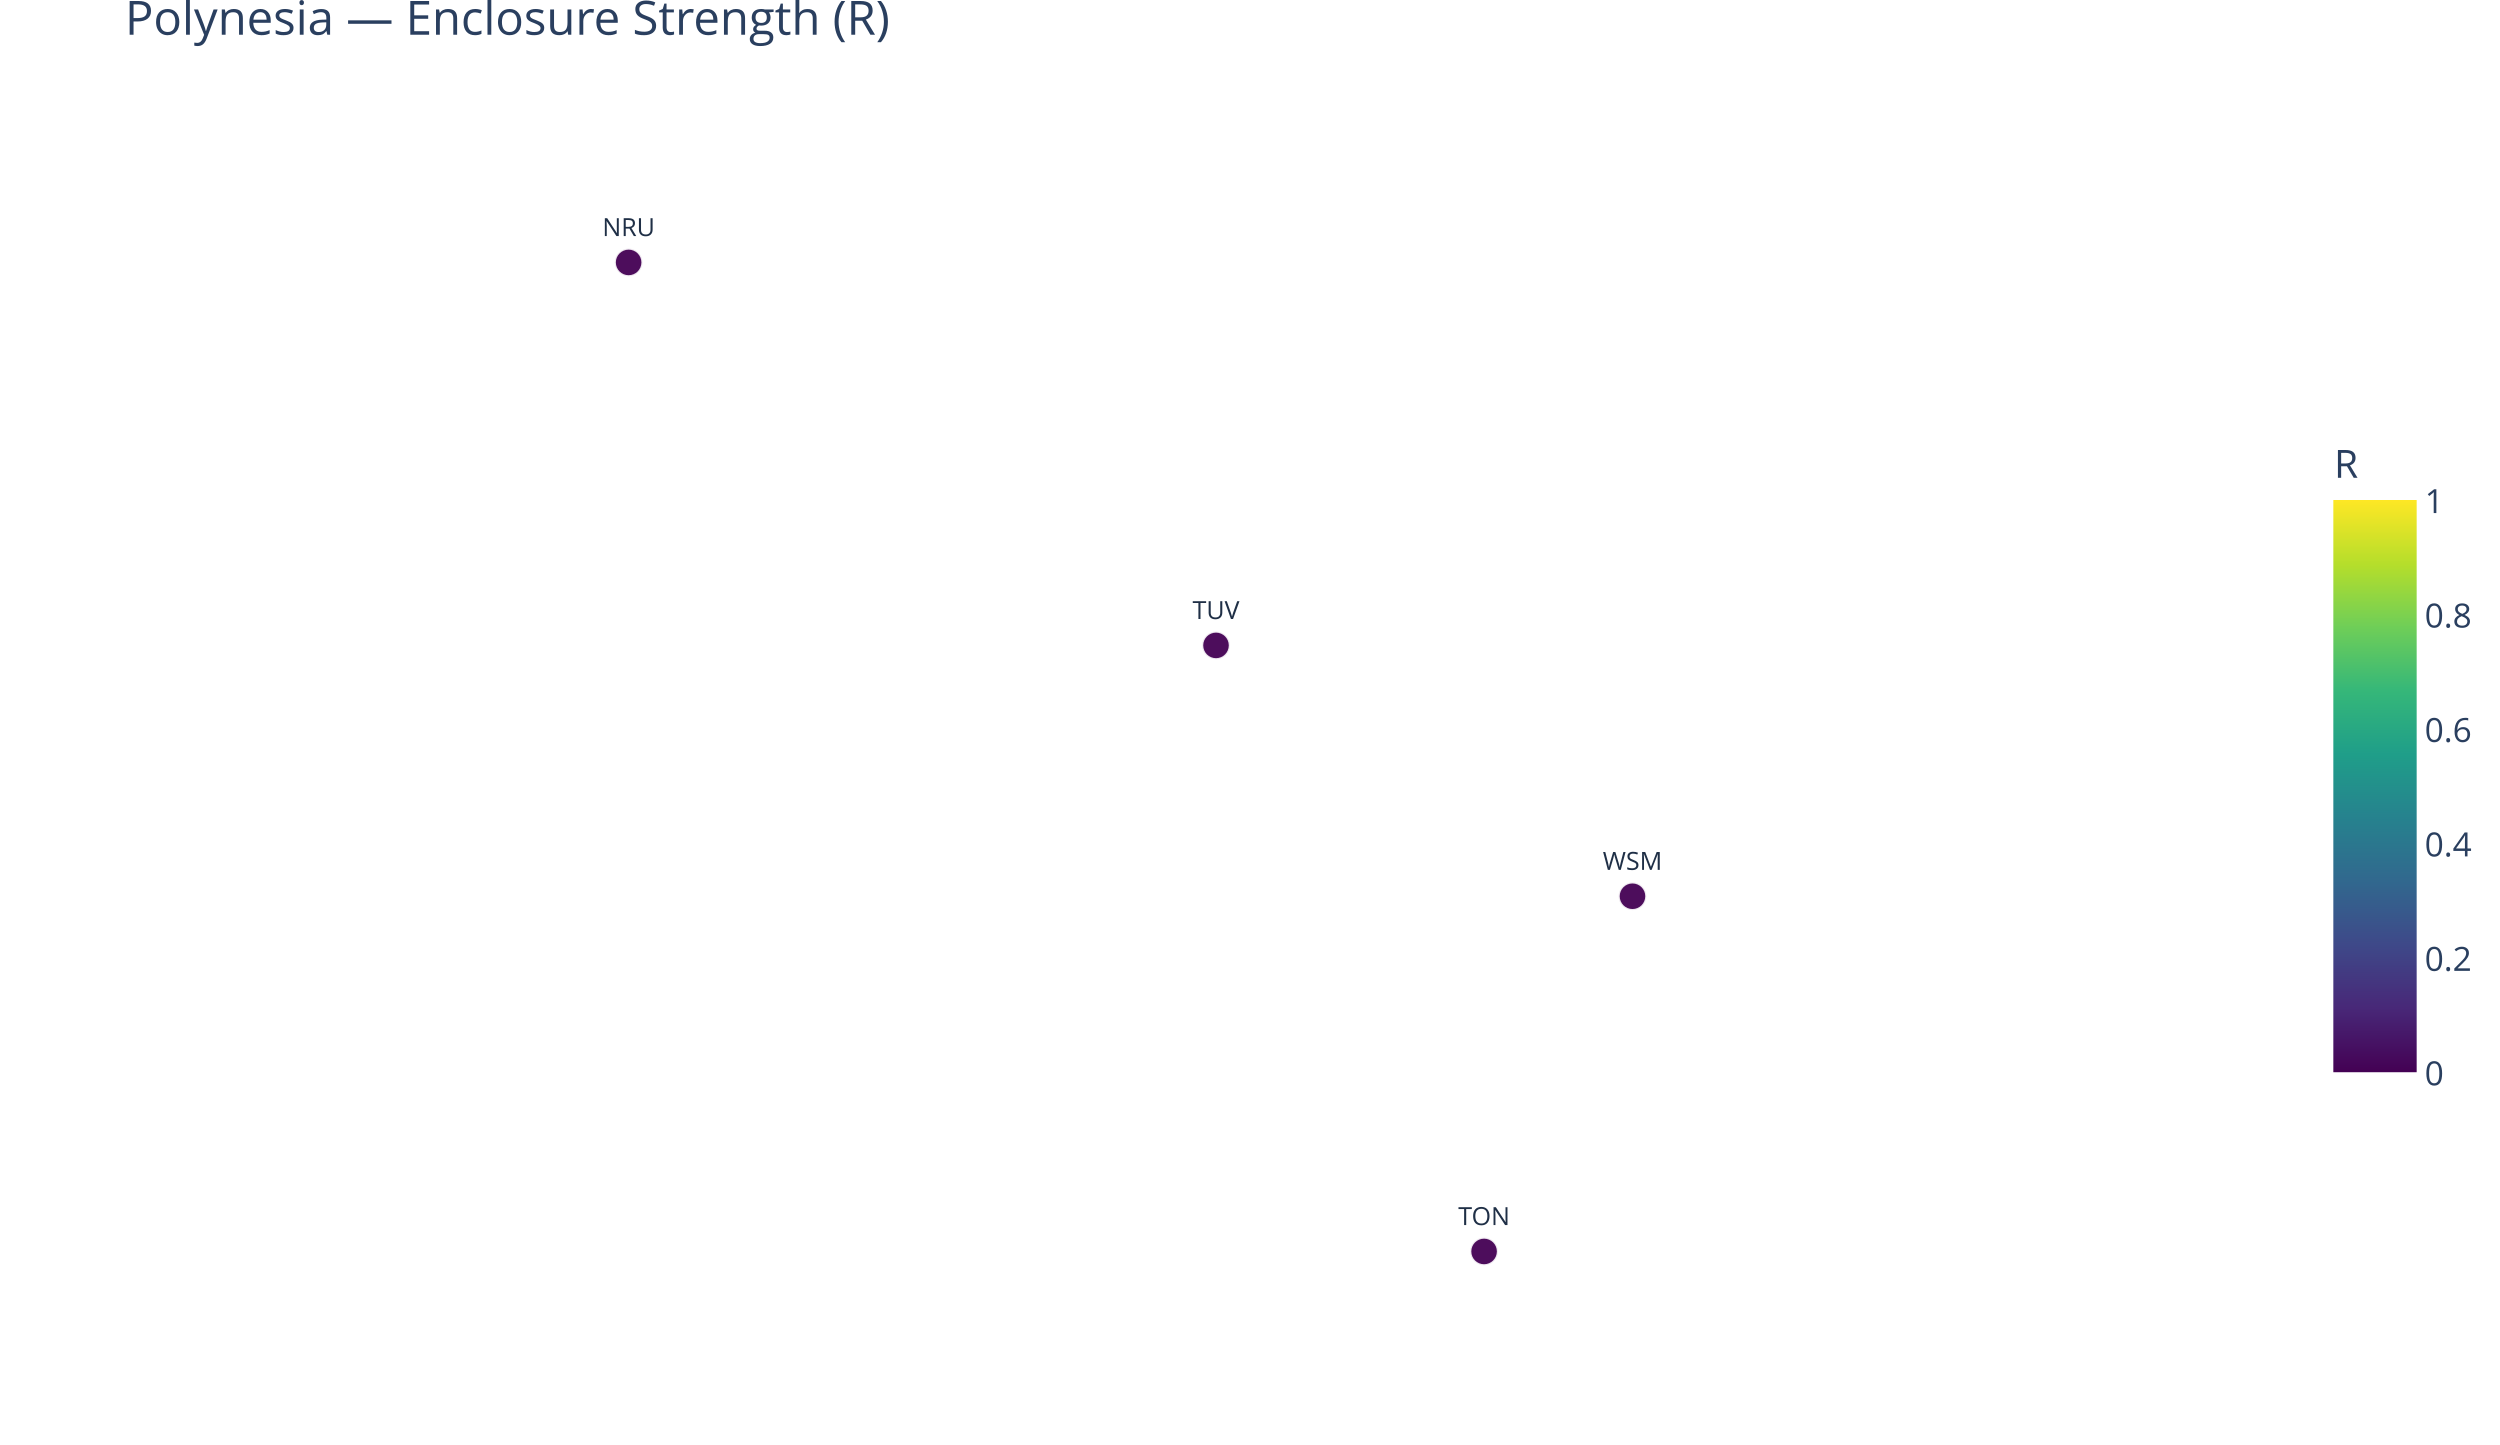
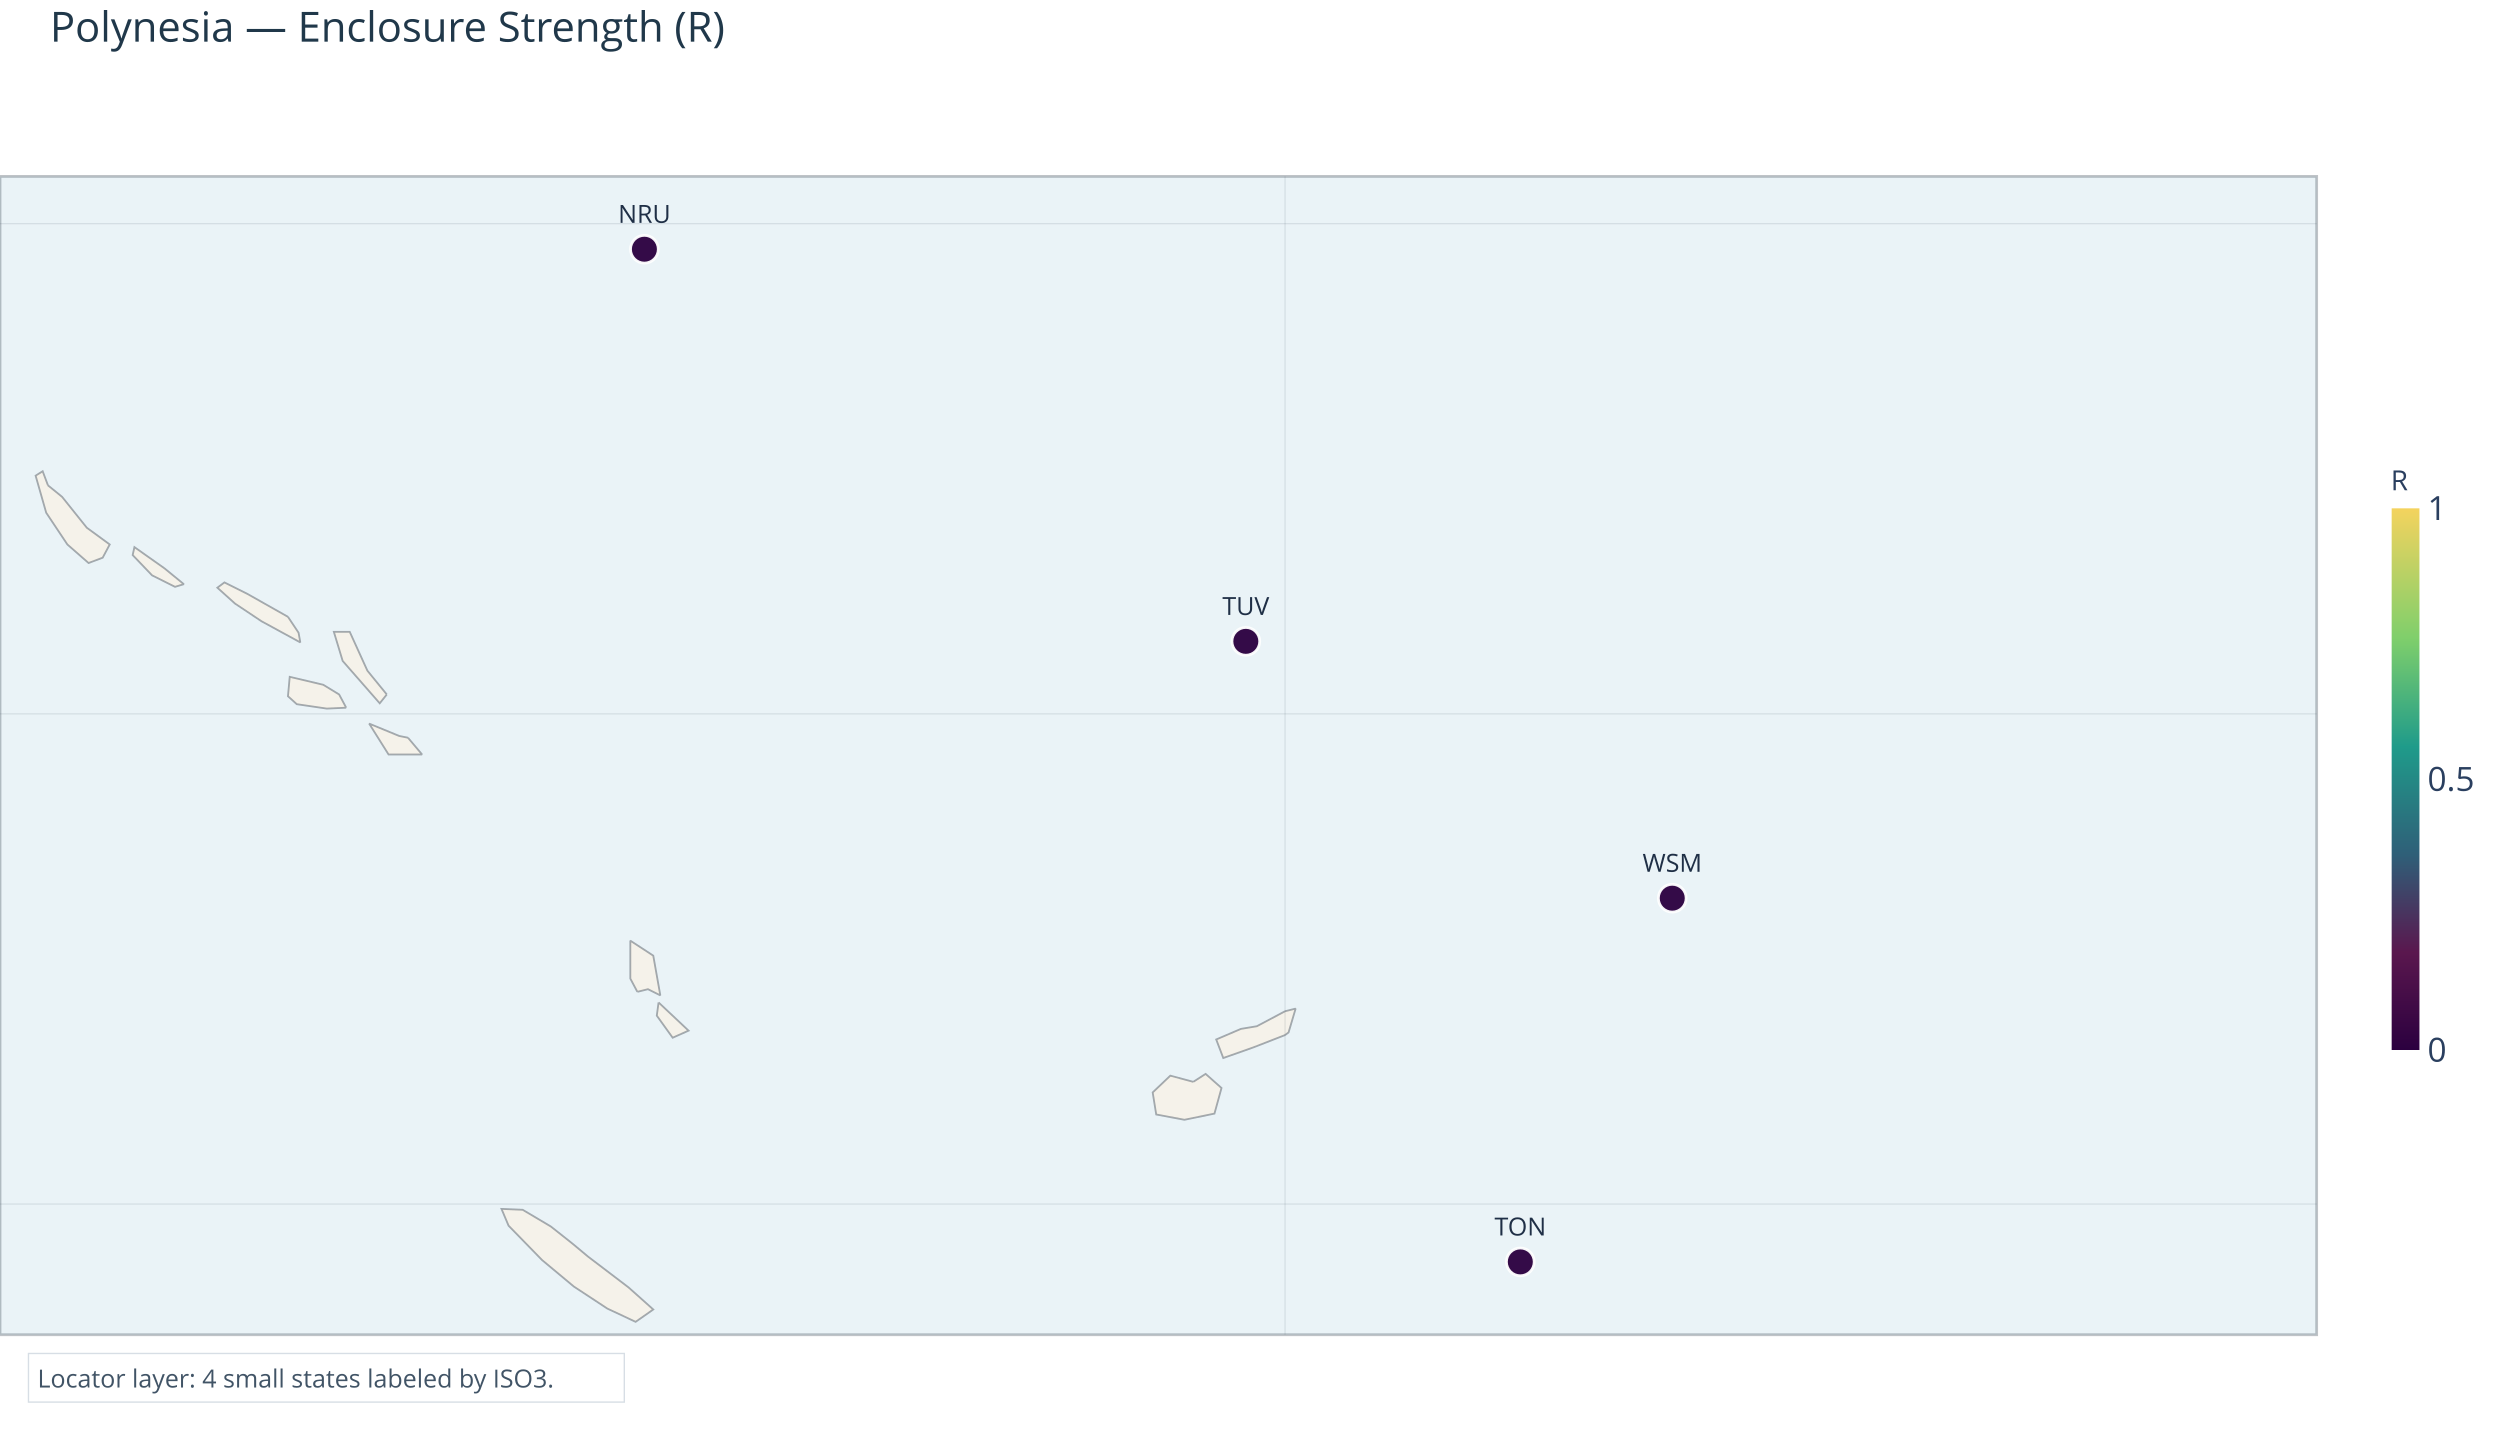
<svg xmlns="http://www.w3.org/2000/svg" class="main-svg" width="900" height="520" style="" viewBox="0 0 900 520">
  <rect x="0" y="0" width="900" height="520" style="fill: rgb(255, 255, 255); fill-opacity: 1;" />
-   <defs id="defs-a21acd">
+   <defs id="defs-724005">
    <g class="clips">
-       <clipPath id="clipa21acdgeo">
-         <rect x="0" y="69.002" width="814" height="406.996" />
+       <clipPath id="clip724005geo">
+         <rect x="-0.5" y="63.002" width="835" height="417.996" />
      </clipPath>
    </g>
    <g class="gradients">
-       <linearGradient x1="0" x2="0" y1="1" y2="0" id="ga21acd-cbcoloraxis">
-         <stop offset="0%" stop-color="rgb(68, 1, 84)" stop-opacity="1" />
-         <stop offset="11.111%" stop-color="rgb(72, 40, 120)" stop-opacity="1" />
-         <stop offset="22.222%" stop-color="rgb(62, 73, 137)" stop-opacity="1" />
-         <stop offset="33.333%" stop-color="rgb(49, 104, 142)" stop-opacity="1" />
-         <stop offset="44.444%" stop-color="rgb(38, 130, 142)" stop-opacity="1" />
-         <stop offset="55.556%" stop-color="rgb(31, 158, 137)" stop-opacity="1" />
-         <stop offset="66.667%" stop-color="rgb(53, 183, 121)" stop-opacity="1" />
-         <stop offset="77.778%" stop-color="rgb(110, 206, 88)" stop-opacity="1" />
-         <stop offset="88.889%" stop-color="rgb(181, 222, 43)" stop-opacity="1" />
-         <stop offset="100%" stop-color="rgb(253, 231, 37)" stop-opacity="1" />
+       <linearGradient x1="0" x2="0" y1="1" y2="0" id="g724005-cbcoloraxis">
+         <stop offset="0%" stop-color="rgb(43, 0, 63)" stop-opacity="1" />
+         <stop offset="18%" stop-color="rgb(90, 23, 78)" stop-opacity="1" />
+         <stop offset="36%" stop-color="rgb(47, 95, 120)" stop-opacity="1" />
+         <stop offset="56%" stop-color="rgb(31, 155, 138)" stop-opacity="1" />
+         <stop offset="76%" stop-color="rgb(127, 207, 107)" stop-opacity="1" />
+         <stop offset="100%" stop-color="rgb(244, 211, 94)" stop-opacity="1" />
      </linearGradient>
    </g>
    <g class="patterns" />
  </defs>
  <g class="bglayer" />
  <g class="layer-below">
    <g class="imagelayer" />
    <g class="shapelayer" />
  </g>
  <g class="cartesianlayer" />
  <g class="polarlayer" />
  <g class="smithlayer" />
  <g class="ternarylayer" />
  <g class="geolayer">
-     <g class="geo geo" clip-path="url(#clipa21acdgeo)">
+     <g class="geo geo" clip-path="url(#clip724005geo)">
      <g class="layer bg">
-         <rect x="0" y="69.002" width="814" height="406.996" style="pointer-events: all; fill: rgb(255, 255, 255); fill-opacity: 1;" />
+         <rect x="-0.5" y="63.002" width="835" height="417.996" style="pointer-events: all; fill: rgb(255, 255, 255); fill-opacity: 0;" />
+       </g>
+       <g class="layer ocean">
+         <path d="M-5.684341886080802e-14,63.502L834,63.502L834,480.498L-5.684341886080802e-14,480.498ZM229.457,357.062L233.269,356.109L237.716,358.332L235.175,344.038L226.916,338.638L226.916,352.297ZM237.081,360.873L236.446,365.638L242.163,373.58L247.881,371.038ZM429.578,389.462L421.319,387.239L414.966,393.274L416.237,401.215L426.401,403.121L437.202,400.898L439.743,391.686L434.025,386.603ZM211.669,452.357L205.951,447.592L198.327,441.557L188.163,435.522L180.539,435.204L183.08,441.239L195.151,453.628L206.586,463.157L218.657,471.099L228.822,475.863L235.175,471.416L226.281,463.475ZM146.868,265.578L143.691,264.943L132.891,260.495L139.879,271.613L151.95,271.613ZM17.266,174.729L15.36,169.647L12.819,171.235L16.631,184.577L24.254,196.012L31.878,202.683L36.96,200.777L39.501,196.012L31.242,189.977L22.348,178.859ZM59.196,204.589L48.396,196.965L47.76,199.824L54.749,207.13L63.008,211.259L66.184,210.306ZM103.667,222.06L89.055,213.801L80.796,209.671L78.255,211.577L84.608,217.295L94.138,223.648L108.114,231.271L107.479,227.777ZM139.244,250.013L132.256,241.436L125.903,227.46L120.185,227.46L123.362,237.942L136.703,253.189ZM124.632,254.778L122.091,250.013L116.373,246.519L104.302,243.66L103.667,250.648L106.844,253.507L117.644,255.095ZM462.614,372.627L463.884,371.674L466.426,363.097L462.614,364.05L452.449,369.45L446.731,370.403L437.837,374.215L440.378,380.886L451.178,377.074Z" style="stroke: none; fill: rgb(234, 243, 247); fill-opacity: 1;" />
+       </g>
+       <g class="layer land">
+         <path d="M211.669,452.357L226.281,463.475L235.175,471.416L228.822,475.863L218.657,471.099L206.586,463.157L195.151,453.628L183.08,441.239L180.539,435.204L188.163,435.522L198.327,441.557L205.951,447.592ZM429.578,389.462L434.025,386.603L439.743,391.686L437.202,400.898L426.401,403.121L416.237,401.215L414.966,393.274L421.319,387.239ZM462.614,372.627L451.178,377.074L440.378,380.886L437.837,374.215L446.731,370.403L452.449,369.45L462.614,364.05ZM462.614,364.05L466.426,363.097L463.884,371.674L462.614,372.627ZM237.081,360.873L247.881,371.038L242.163,373.58L236.446,365.638ZM229.457,357.062L226.916,352.297L226.916,338.638L235.175,344.038L237.716,358.332L233.269,356.109ZM146.868,265.578L151.95,271.613L139.879,271.613L132.891,260.495L143.691,264.943ZM124.632,254.778L117.644,255.095L106.844,253.507L103.667,250.648L104.302,243.66L116.373,246.519L122.091,250.013ZM139.244,250.013L136.703,253.189L123.362,237.942L120.185,227.46L125.903,227.46L132.256,241.436ZM103.667,222.06L107.479,227.777L108.114,231.271L94.138,223.648L84.608,217.295L78.255,211.577L80.796,209.671L89.055,213.801ZM59.196,204.589L66.184,210.306L63.008,211.259L54.749,207.13L47.76,199.824L48.396,196.965ZM17.266,174.729L22.348,178.859L31.242,189.977L39.501,196.012L36.96,200.777L31.878,202.683L24.254,196.012L16.631,184.577L12.819,171.235L15.36,169.647Z" style="stroke: none; fill: rgb(245, 242, 234); fill-opacity: 1;" />
+       </g>
+       <g class="layer countries">
+         <path d="M429.578,389.462L434.025,386.603L439.743,391.686L437.202,400.898L426.401,403.121L416.237,401.215L414.966,393.274L421.319,387.239ZM462.614,364.05L466.426,363.097L463.884,371.674L462.614,372.627L451.178,377.074L440.378,380.886L437.837,374.215L446.731,370.403L452.449,369.45L462.614,364.05ZM17.266,174.729L22.348,178.859L31.242,189.977L39.501,196.012L36.96,200.777L31.878,202.683L24.254,196.012L16.631,184.577L12.819,171.235L15.36,169.647ZM237.081,360.873L247.881,371.038L242.163,373.58L236.446,365.638ZM229.457,357.062L226.916,352.297L226.916,338.638L235.175,344.038L237.716,358.332L233.269,356.109ZM211.669,452.357L226.281,463.475L235.175,471.416L228.822,475.863L218.657,471.099L206.586,463.157L195.151,453.628L183.08,441.239L180.539,435.204L188.163,435.522L198.327,441.557L205.951,447.592ZM146.868,265.578L151.95,271.613L139.879,271.613L132.891,260.495L143.691,264.943ZM139.244,250.013L136.703,253.189L123.362,237.942L120.185,227.46L125.903,227.46L132.256,241.436ZM124.632,254.778L117.644,255.095L106.844,253.507L103.667,250.648L104.302,243.66L116.373,246.519L122.091,250.013ZM103.667,222.06L107.479,227.777L108.114,231.271L94.138,223.648L84.608,217.295L78.255,211.577L80.796,209.671L89.055,213.801ZM59.196,204.589L66.184,210.306L63.008,211.259L54.749,207.13L47.76,199.824L48.396,196.965Z" style="fill: none; stroke-miterlimit: 2; stroke: rgb(255, 255, 255); stroke-opacity: 0.62; stroke-width: 0.35px;" />
+       </g>
+       <g class="layer coastlines">
+         <path d="M237.081,360.873L247.881,371.038L242.163,373.58L236.446,365.638L237.081,360.873M229.457,357.062L226.916,352.297L226.916,338.638L235.175,344.038L237.716,358.332L233.269,356.109L229.457,357.062M211.669,452.357L226.281,463.475L235.175,471.416L228.822,475.863L218.657,471.099L206.586,463.157L195.151,453.628L183.08,441.239L180.539,435.204L188.163,435.522L198.327,441.557L205.951,447.592L211.669,452.357M146.868,265.578L151.95,271.613L139.879,271.613L132.891,260.495L143.691,264.943L146.868,265.578M139.244,250.013L136.703,253.189L123.362,237.942L120.185,227.46L125.903,227.46L132.256,241.436L139.244,250.013M124.632,254.778L117.644,255.095L106.844,253.507L103.667,250.648L104.302,243.66L116.373,246.519L122.091,250.013L124.632,254.778M103.667,222.06L107.479,227.777L108.114,231.271L94.138,223.648L84.608,217.295L78.255,211.577L80.796,209.671L89.055,213.801L103.667,222.06M59.196,204.589L66.184,210.306L63.008,211.259L54.749,207.13L47.76,199.824L48.396,196.965L59.196,204.589M17.266,174.729L22.348,178.859L31.242,189.977L39.501,196.012L36.96,200.777L31.878,202.683L24.254,196.012L16.631,184.577L12.819,171.235L15.36,169.647L17.266,174.729M462.614,364.05L466.426,363.097L463.884,371.674L462.614,372.627M462.614,372.627L451.178,377.074L440.378,380.886L437.837,374.215L446.731,370.403L452.449,369.45L462.614,364.05M429.578,389.462L434.025,386.603L439.743,391.686L437.202,400.898L426.401,403.121L416.237,401.215L414.966,393.274L421.319,387.239L429.578,389.462" style="fill: none; stroke-miterlimit: 2; stroke: rgb(43, 55, 68); stroke-opacity: 0.42; stroke-width: 0.65px;" />
+       </g>
+       <g class="layer lataxis">
+         <path d="M462.614,433.457L506.728,433.457L550.842,433.457L594.956,433.457L639.069,433.457L683.183,433.457L727.297,433.457L771.411,433.457L815.525,433.457L834,433.457M-5.684341886080802e-14,433.457L21.475,433.457L65.589,433.457L109.703,433.457L153.816,433.457L197.93,433.457L242.044,433.457L286.158,433.457L330.272,433.457L374.386,433.457L418.5,433.457L462.614,433.457M462.614,257.001L506.728,257.001L550.842,257.001L594.956,257.001L639.069,257.001L683.183,257.001L727.297,257.001L771.411,257.001L815.525,257.001L834,257.001M-5.684341886080802e-14,257.001L21.475,257.001L65.589,257.001L109.703,257.001L153.816,257.001L197.93,257.001L242.044,257.001L286.158,257.001L330.272,257.001L374.386,257.001L418.5,257.001L462.614,257.001M462.614,80.546L506.728,80.546L550.842,80.546L594.956,80.546L639.069,80.546L683.183,80.546L727.297,80.546L771.411,80.546L815.525,80.546L834,80.546M-5.684341886080802e-14,80.546L21.475,80.546L65.589,80.546L109.703,80.546L153.816,80.546L197.93,80.546L242.044,80.546L286.158,80.546L330.272,80.546L374.386,80.546L418.5,80.546L462.614,80.546" style="fill: none; stroke: rgb(55, 74, 92); stroke-opacity: 0.16; stroke-width: 0.35px;" />
+       </g>
+       <g class="layer lonaxis">
+         <path d="M462.614,480.498L462.614,477.571L462.614,433.457L462.614,389.343L462.614,345.229L462.614,301.115L462.614,257.001L462.614,212.887L462.614,168.773L462.614,124.66L462.614,80.546L462.614,63.502" style="fill: none; stroke: rgb(55, 74, 92); stroke-opacity: 0.16; stroke-width: 0.35px;" />
+       </g>
+       <g class="layer frame">
+         <path d="M-5.684341886080802e-14,63.502L834,63.502L834,480.498L-5.684341886080802e-14,480.498Z" style="fill: none; stroke-miterlimit: 2; stroke: rgb(43, 55, 68); stroke-opacity: 0.3; stroke-width: 1px;" />
      </g>
      <g class="layer backplot">
        <g class="choroplethlayer">
          <g class="trace choropleth">
-             <path class="choroplethlocation" fill="rgb(68, 1, 84)" style="stroke: rgb(68, 68, 68); stroke-opacity: 1; stroke-width: 1px; opacity: 1;" />
-             <path class="choroplethlocation" fill="rgb(68, 1, 84)" style="stroke: rgb(68, 68, 68); stroke-opacity: 1; stroke-width: 1px; opacity: 1;" />
-             <path class="choroplethlocation" fill="rgb(68, 1, 84)" style="stroke: rgb(68, 68, 68); stroke-opacity: 1; stroke-width: 1px; opacity: 1;" />
-             <path class="choroplethlocation" fill="rgb(68, 1, 84)" style="stroke: rgb(68, 68, 68); stroke-opacity: 1; stroke-width: 1px; opacity: 1;" />
+             <path class="choroplethlocation" fill="rgb(43, 0, 63)" style="stroke: rgb(255, 255, 255); stroke-opacity: 0.78; stroke-width: 0.32px; opacity: 1;" />
+             <path class="choroplethlocation" fill="rgb(43, 0, 63)" style="stroke: rgb(255, 255, 255); stroke-opacity: 0.78; stroke-width: 0.32px; opacity: 1;" />
+             <path class="choroplethlocation" fill="rgb(43, 0, 63)" style="stroke: rgb(255, 255, 255); stroke-opacity: 0.78; stroke-width: 0.32px; opacity: 1;" />
+             <path class="choroplethlocation" fill="rgb(43, 0, 63)" style="stroke: rgb(255, 255, 255); stroke-opacity: 0.78; stroke-width: 0.32px; opacity: 1;" />
          </g>
        </g>
+       </g>
+       <g class="layer lakes">
+         <path style="stroke: none; fill: rgb(234, 243, 247); fill-opacity: 1;" />
      </g>
      <g class="layer frontplot">
        <g class="scatterlayer">
          <g class="trace scattergeo" style="opacity: 1;">
-             <path class="point" d="M5,0A5,5 0 1,1 0,-5A5,5 0 0,1 5,0Z" transform="translate(587.6955,322.6501)" style="opacity: 0.95; stroke-width: 0.8px; fill: rgb(68, 1, 84); fill-opacity: 1; stroke: rgb(255, 255, 255); stroke-opacity: 0.9;" />
-             <path class="point" d="M5,0A5,5 0 1,1 0,-5A5,5 0 0,1 5,0Z" transform="translate(534.271,450.5243)" style="opacity: 0.95; stroke-width: 0.8px; fill: rgb(68, 1, 84); fill-opacity: 1; stroke: rgb(255, 255, 255); stroke-opacity: 0.9;" />
-             <path class="point" d="M5,0A5,5 0 1,1 0,-5A5,5 0 0,1 5,0Z" transform="translate(226.3045,94.47571)" style="opacity: 0.95; stroke-width: 0.8px; fill: rgb(68, 1, 84); fill-opacity: 1; stroke: rgb(255, 255, 255); stroke-opacity: 0.9;" />
-             <path class="point" d="M5,0A5,5 0 1,1 0,-5A5,5 0 0,1 5,0Z" transform="translate(437.7622,232.3454)" style="opacity: 0.95; stroke-width: 0.8px; fill: rgb(68, 1, 84); fill-opacity: 1; stroke: rgb(255, 255, 255); stroke-opacity: 0.9;" />
+             <path class="point" d="M5,0A5,5 0 1,1 0,-5A5,5 0 0,1 5,0Z" transform="translate(602.0137,323.3486)" style="opacity: 0.95; stroke-width: 1px; fill: rgb(43, 0, 63); fill-opacity: 1; stroke: rgb(255, 255, 255); stroke-opacity: 0.96;" />
+             <path class="point" d="M5,0A5,5 0 1,1 0,-5A5,5 0 0,1 5,0Z" transform="translate(547.3125,454.2787)" style="opacity: 0.95; stroke-width: 1px; fill: rgb(43, 0, 63); fill-opacity: 1; stroke: rgb(255, 255, 255); stroke-opacity: 0.96;" />
+             <path class="point" d="M5,0A5,5 0 1,1 0,-5A5,5 0 0,1 5,0Z" transform="translate(231.9863,89.72133)" style="opacity: 0.95; stroke-width: 1px; fill: rgb(43, 0, 63); fill-opacity: 1; stroke: rgb(255, 255, 255); stroke-opacity: 0.96;" />
+             <path class="point" d="M5,0A5,5 0 1,1 0,-5A5,5 0 0,1 5,0Z" transform="translate(448.4973,230.8858)" style="opacity: 0.95; stroke-width: 1px; fill: rgb(43, 0, 63); fill-opacity: 1; stroke: rgb(255, 255, 255); stroke-opacity: 0.96;" />
            <g transform="translate(0,-9.5)">
-               <text x="0" y="0" text-anchor="middle" transform="translate(587.6955,322.6501)" style="font-family: 'Open Sans', verdana, arial, sans-serif; font-size: 9px; fill: rgb(31, 47, 70); fill-opacity: 1; white-space: pre;">WSM</text>
+               <text x="0" y="0" text-anchor="middle" transform="translate(602.0137,323.3486)" style="font-family: 'Open Sans', verdana, arial, sans-serif; font-size: 9px; fill: rgb(31, 47, 70); fill-opacity: 1; white-space: pre;">WSM</text>
            </g>
            <g transform="translate(0,-9.5)">
-               <text x="0" y="0" text-anchor="middle" transform="translate(534.271,450.5243)" style="font-family: 'Open Sans', verdana, arial, sans-serif; font-size: 9px; fill: rgb(31, 47, 70); fill-opacity: 1; white-space: pre;">TON</text>
+               <text x="0" y="0" text-anchor="middle" transform="translate(547.3125,454.2787)" style="font-family: 'Open Sans', verdana, arial, sans-serif; font-size: 9px; fill: rgb(31, 47, 70); fill-opacity: 1; white-space: pre;">TON</text>
            </g>
            <g transform="translate(0,-9.5)">
-               <text x="0" y="0" text-anchor="middle" transform="translate(226.3045,94.47571)" style="font-family: 'Open Sans', verdana, arial, sans-serif; font-size: 9px; fill: rgb(31, 47, 70); fill-opacity: 1; white-space: pre;">NRU</text>
+               <text x="0" y="0" text-anchor="middle" transform="translate(231.9863,89.72133)" style="font-family: 'Open Sans', verdana, arial, sans-serif; font-size: 9px; fill: rgb(31, 47, 70); fill-opacity: 1; white-space: pre;">NRU</text>
            </g>
            <g transform="translate(0,-9.5)">
-               <text x="0" y="0" text-anchor="middle" transform="translate(437.7622,232.3454)" style="font-family: 'Open Sans', verdana, arial, sans-serif; font-size: 9px; fill: rgb(31, 47, 70); fill-opacity: 1; white-space: pre;">TUV</text>
+               <text x="0" y="0" text-anchor="middle" transform="translate(448.4973,230.8858)" style="font-family: 'Open Sans', verdana, arial, sans-serif; font-size: 9px; fill: rgb(31, 47, 70); fill-opacity: 1; white-space: pre;">TUV</text>
            </g>
          </g>
        </g>
      </g>
    </g>
  </g>
  <g class="funnelarealayer" />
  <g class="pielayer" />
  <g class="iciclelayer" />
  <g class="treemaplayer" />
  <g class="sunburstlayer" />
  <g class="glimages" />
-   <defs id="topdefs-a21acd">
+   <defs id="topdefs-724005">
    <g class="clips" />
  </defs>
  <g class="layer-above">
    <g class="imagelayer" />
    <g class="shapelayer" />
  </g>
  <g class="infolayer">
-     <g class="cbcoloraxis colorbar" transform="translate(0,25)">
-       <rect class="cbbg" x="830" y="124" width="69.641" height="248" style="fill: rgb(0, 0, 0); fill-opacity: 0; stroke: rgb(68, 68, 68); stroke-opacity: 1; stroke-width: 0;" />
-       <g class="cbfills" transform="translate(0,155)">
-         <rect class="cbfill gradient_filled" x="840" y="0" width="30" height="206" style="fill: url('#ga21acd-cbcoloraxis');" />
+     <g class="cbcoloraxis colorbar" transform="translate(0,30)">
+       <rect class="cbbg" x="851" y="126" width="49.641" height="232" style="fill: rgb(0, 0, 0); fill-opacity: 0; stroke: rgb(68, 68, 68); stroke-opacity: 1; stroke-width: 0;" />
+       <g class="cbfills" transform="translate(0,153)">
+         <rect class="cbfill gradient_filled" x="861" y="0" width="10" height="195" style="fill: url('#g724005-cbcoloraxis');" />
      </g>
-       <g class="cblines" transform="translate(0,155)" />
-       <g class="cbaxis crisp" transform="translate(0,-25)">
+       <g class="cblines" transform="translate(0,153)" />
+       <g class="cbaxis crisp" transform="translate(0,-30)">
        <g class="ycbcoloraxistick">
-           <text text-anchor="start" x="872.9" y="4.2" transform="translate(0,386.5)" style="font-family: 'Open Sans', verdana, arial, sans-serif; font-size: 12px; fill: rgb(42, 63, 95); fill-opacity: 1; white-space: pre; opacity: 1;">0</text>
+           <text text-anchor="start" x="873.9" y="4.2" transform="translate(0,378)" style="font-family: 'Open Sans', verdana, arial, sans-serif; font-size: 12px; fill: rgb(42, 63, 95); fill-opacity: 1; white-space: pre; opacity: 1;">0</text>
        </g>
        <g class="ycbcoloraxistick">
-           <text text-anchor="start" x="872.9" y="4.2" style="font-family: 'Open Sans', verdana, arial, sans-serif; font-size: 12px; fill: rgb(42, 63, 95); fill-opacity: 1; white-space: pre; opacity: 1;" transform="translate(0,345.3)">0.2</text>
+           <text text-anchor="start" x="873.9" y="4.2" style="font-family: 'Open Sans', verdana, arial, sans-serif; font-size: 12px; fill: rgb(42, 63, 95); fill-opacity: 1; white-space: pre; opacity: 1;" transform="translate(0,280.5)">0.5</text>
        </g>
        <g class="ycbcoloraxistick">
-           <text text-anchor="start" x="872.9" y="4.2" style="font-family: 'Open Sans', verdana, arial, sans-serif; font-size: 12px; fill: rgb(42, 63, 95); fill-opacity: 1; white-space: pre; opacity: 1;" transform="translate(0,304.1)">0.4</text>
-         </g>
-         <g class="ycbcoloraxistick">
-           <text text-anchor="start" x="872.9" y="4.2" style="font-family: 'Open Sans', verdana, arial, sans-serif; font-size: 12px; fill: rgb(42, 63, 95); fill-opacity: 1; white-space: pre; opacity: 1;" transform="translate(0,262.9)">0.6</text>
-         </g>
-         <g class="ycbcoloraxistick">
-           <text text-anchor="start" x="872.9" y="4.2" style="font-family: 'Open Sans', verdana, arial, sans-serif; font-size: 12px; fill: rgb(42, 63, 95); fill-opacity: 1; white-space: pre; opacity: 1;" transform="translate(0,221.7)">0.8</text>
-         </g>
-         <g class="ycbcoloraxistick">
-           <text text-anchor="start" x="872.9" y="4.2" style="font-family: 'Open Sans', verdana, arial, sans-serif; font-size: 12px; fill: rgb(42, 63, 95); fill-opacity: 1; white-space: pre; opacity: 1;" transform="translate(0,180.5)">1</text>
+           <text text-anchor="start" x="873.9" y="4.2" style="font-family: 'Open Sans', verdana, arial, sans-serif; font-size: 12px; fill: rgb(42, 63, 95); fill-opacity: 1; white-space: pre; opacity: 1;" transform="translate(0,183)">1</text>
        </g>
      </g>
-       <g class="cbtitleunshift" transform="translate(0,-25)">
+       <g class="cbtitleunshift" transform="translate(0,-30)">
        <g class="cbtitle" transform="">
-           <text class="ycbcoloraxistitle" x="840.28" y="172" text-anchor="start" style="font-family: 'Open Sans', verdana, arial, sans-serif; font-size: 14px; fill: rgb(42, 63, 95); opacity: 1; font-weight: normal; white-space: pre;">R</text>
+           <text class="ycbcoloraxistitle" x="860.68" y="176.5" text-anchor="start" style="font-family: 'Open Sans', verdana, arial, sans-serif; font-size: 10px; fill: rgb(42, 63, 95); opacity: 1; font-weight: normal; white-space: pre;">R</text>
        </g>
      </g>
-       <rect class="cboutline" x="840" y="156" width="30" height="206" style="stroke: rgb(68, 68, 68); stroke-opacity: 1; fill: none; stroke-width: 0;" />
+       <rect class="cboutline" x="861" y="153" width="10" height="195" style="stroke: rgb(68, 68, 68); stroke-opacity: 1; fill: none; stroke-width: 0;" />
    </g>
    <g class="g-gtitle">
-       <text class="gtitle" x="45" y="12.5" text-anchor="start" dy="0em" style="font-family: 'Open Sans', verdana, arial, sans-serif; font-size: 17px; fill: rgb(42, 63, 95); opacity: 1; font-weight: normal; white-space: pre;">Polynesia — Enclosure Strength (R)</text>
+       <text class="gtitle" x="18" y="15" text-anchor="start" dy="0em" style="font-family: 'Open Sans', verdana, arial, sans-serif; font-size: 15px; fill: rgb(32, 56, 74); opacity: 1; font-weight: normal; white-space: pre;">Polynesia — Enclosure Strength (R)</text>
+     </g>
+     <g class="annotation" data-index="0" style="opacity: 1;">
+       <g class="annotation-text-g" transform="rotate(0,117.508,496.288)">
+         <g class="cursor-pointer" transform="translate(10,487)">
+           <rect class="bg" x="0.25" y="0.25" width="214.5" height="17.5" style="stroke-width: 0.5px; stroke: rgb(198, 209, 218); stroke-opacity: 0.7; fill: rgb(255, 255, 255); fill-opacity: 0.72;" />
+           <text class="annotation-text" text-anchor="start" x="3.5" y="12.5" style="font-family: 'Open Sans', verdana, arial, sans-serif; font-size: 9px; fill: rgb(65, 84, 102); fill-opacity: 1; white-space: pre;">Locator layer: 4 small states labeled by ISO3.</text>
+         </g>
+       </g>
    </g>
  </g>
</svg>
